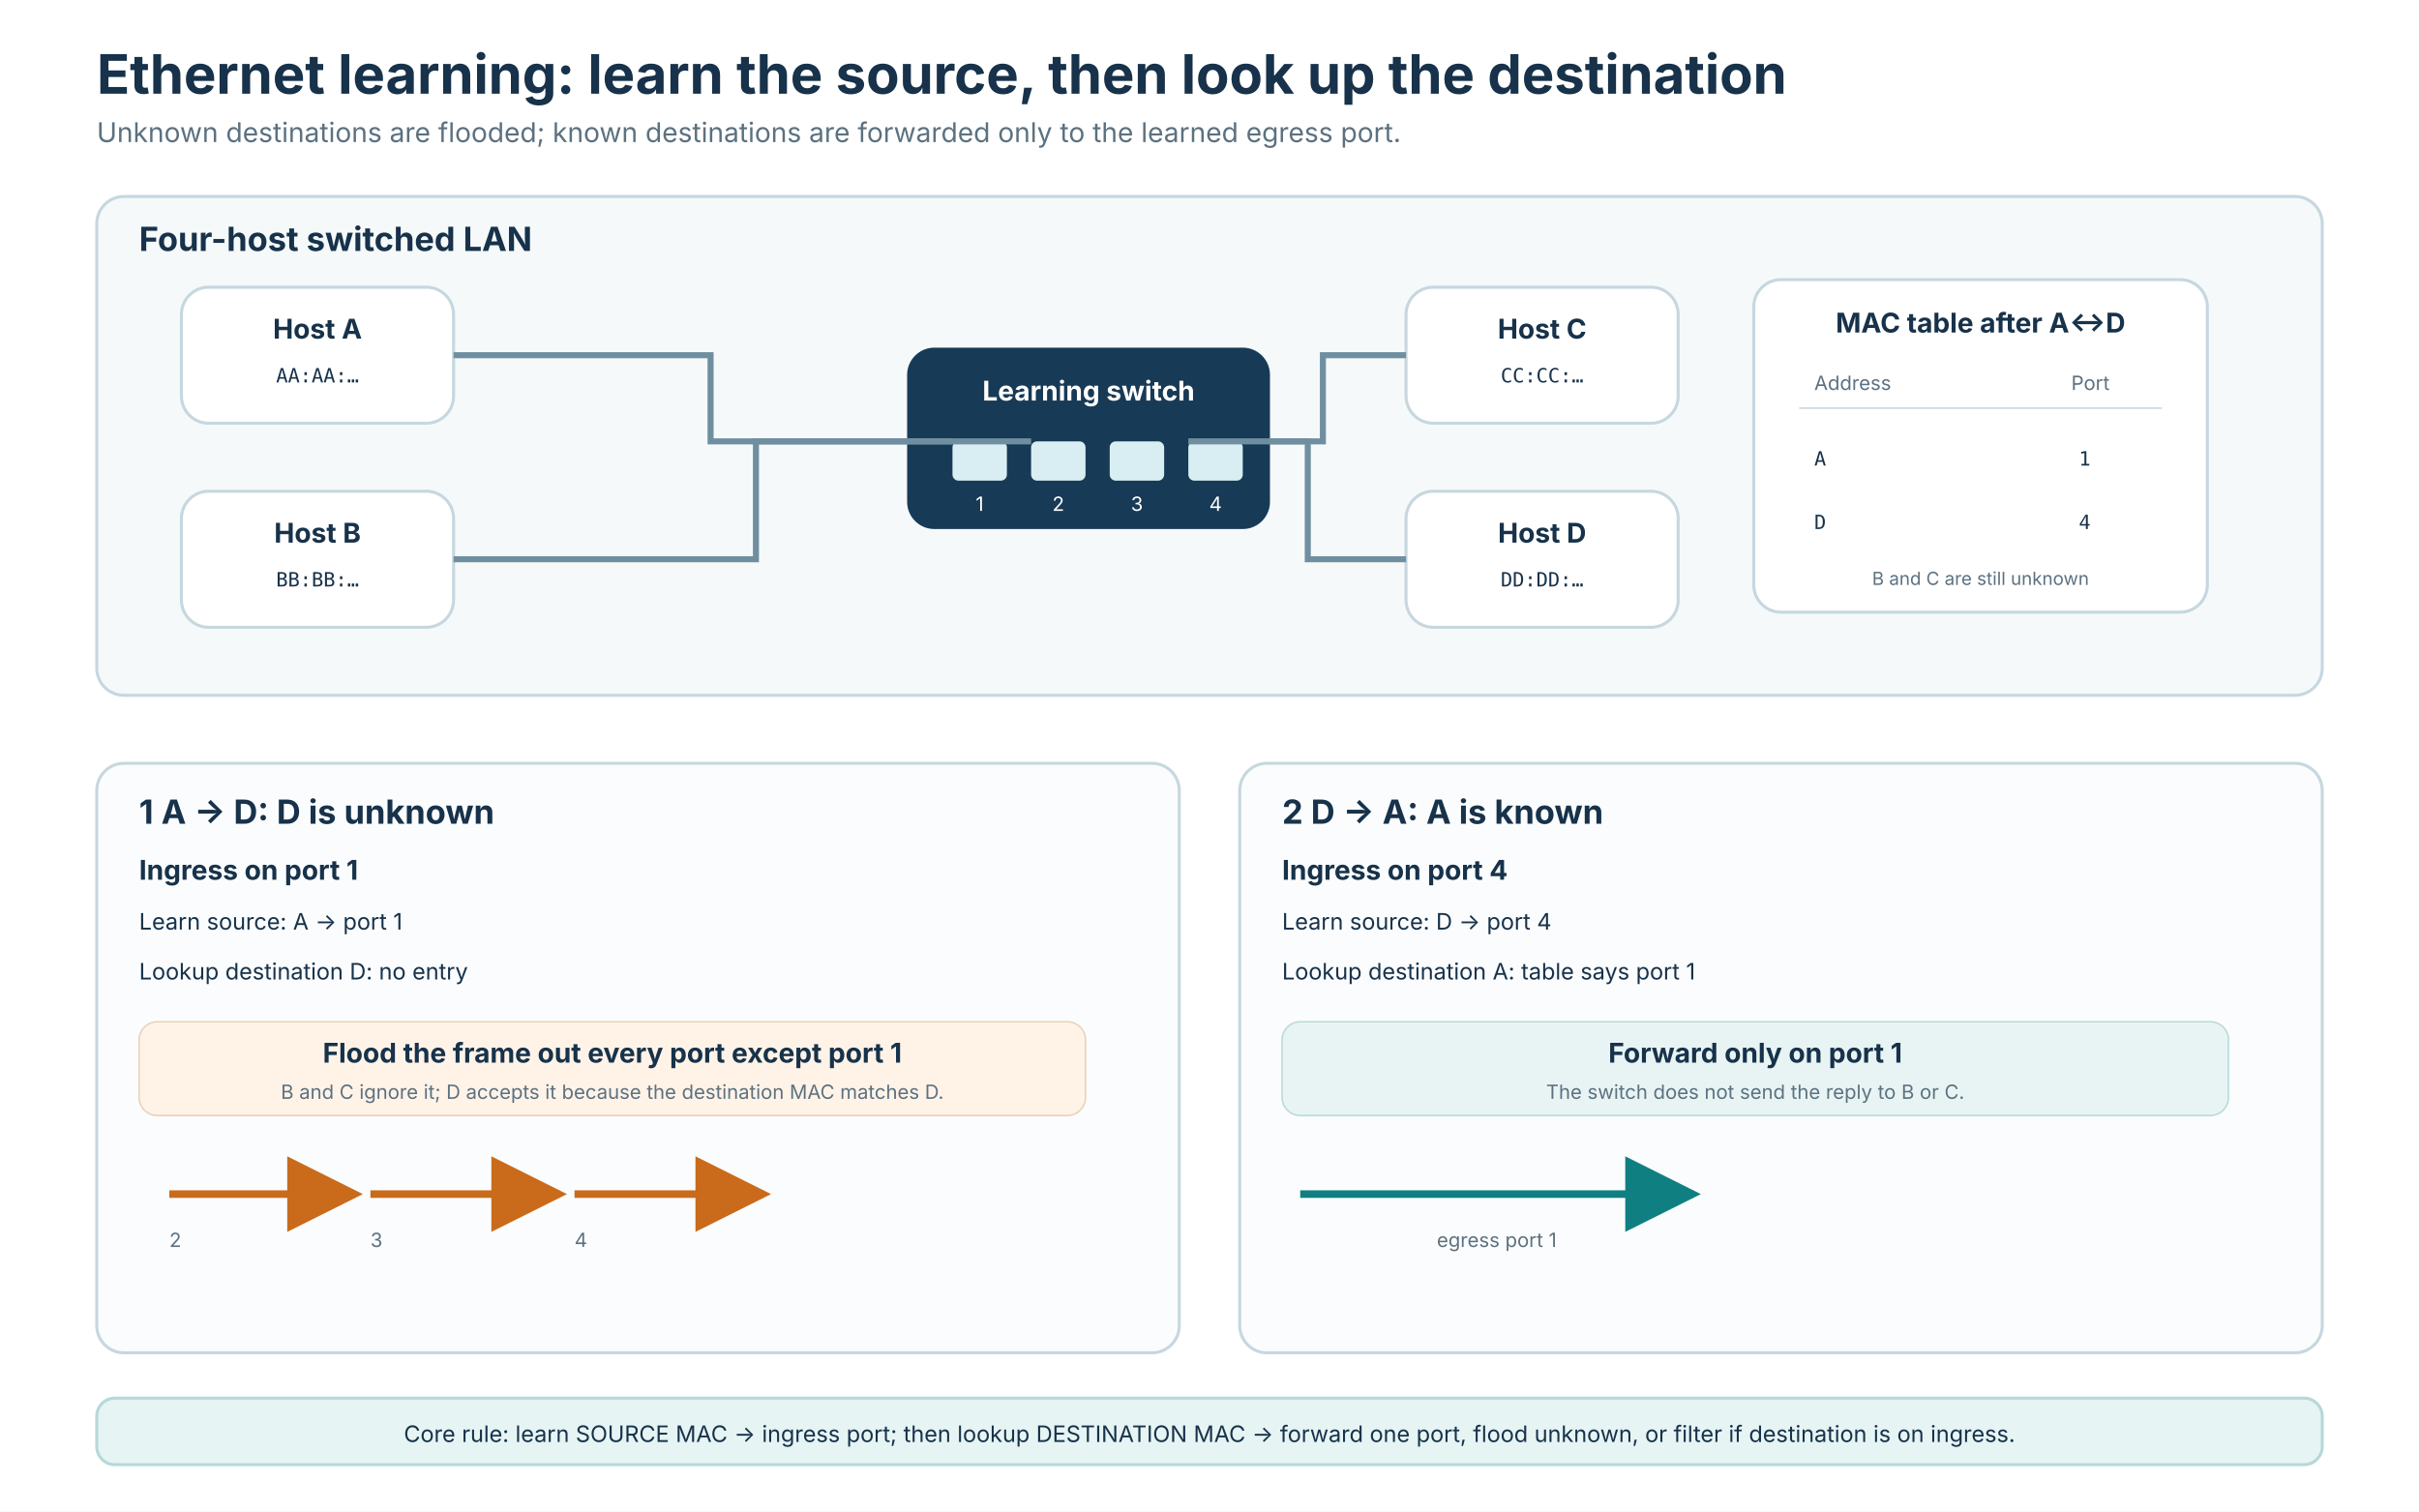
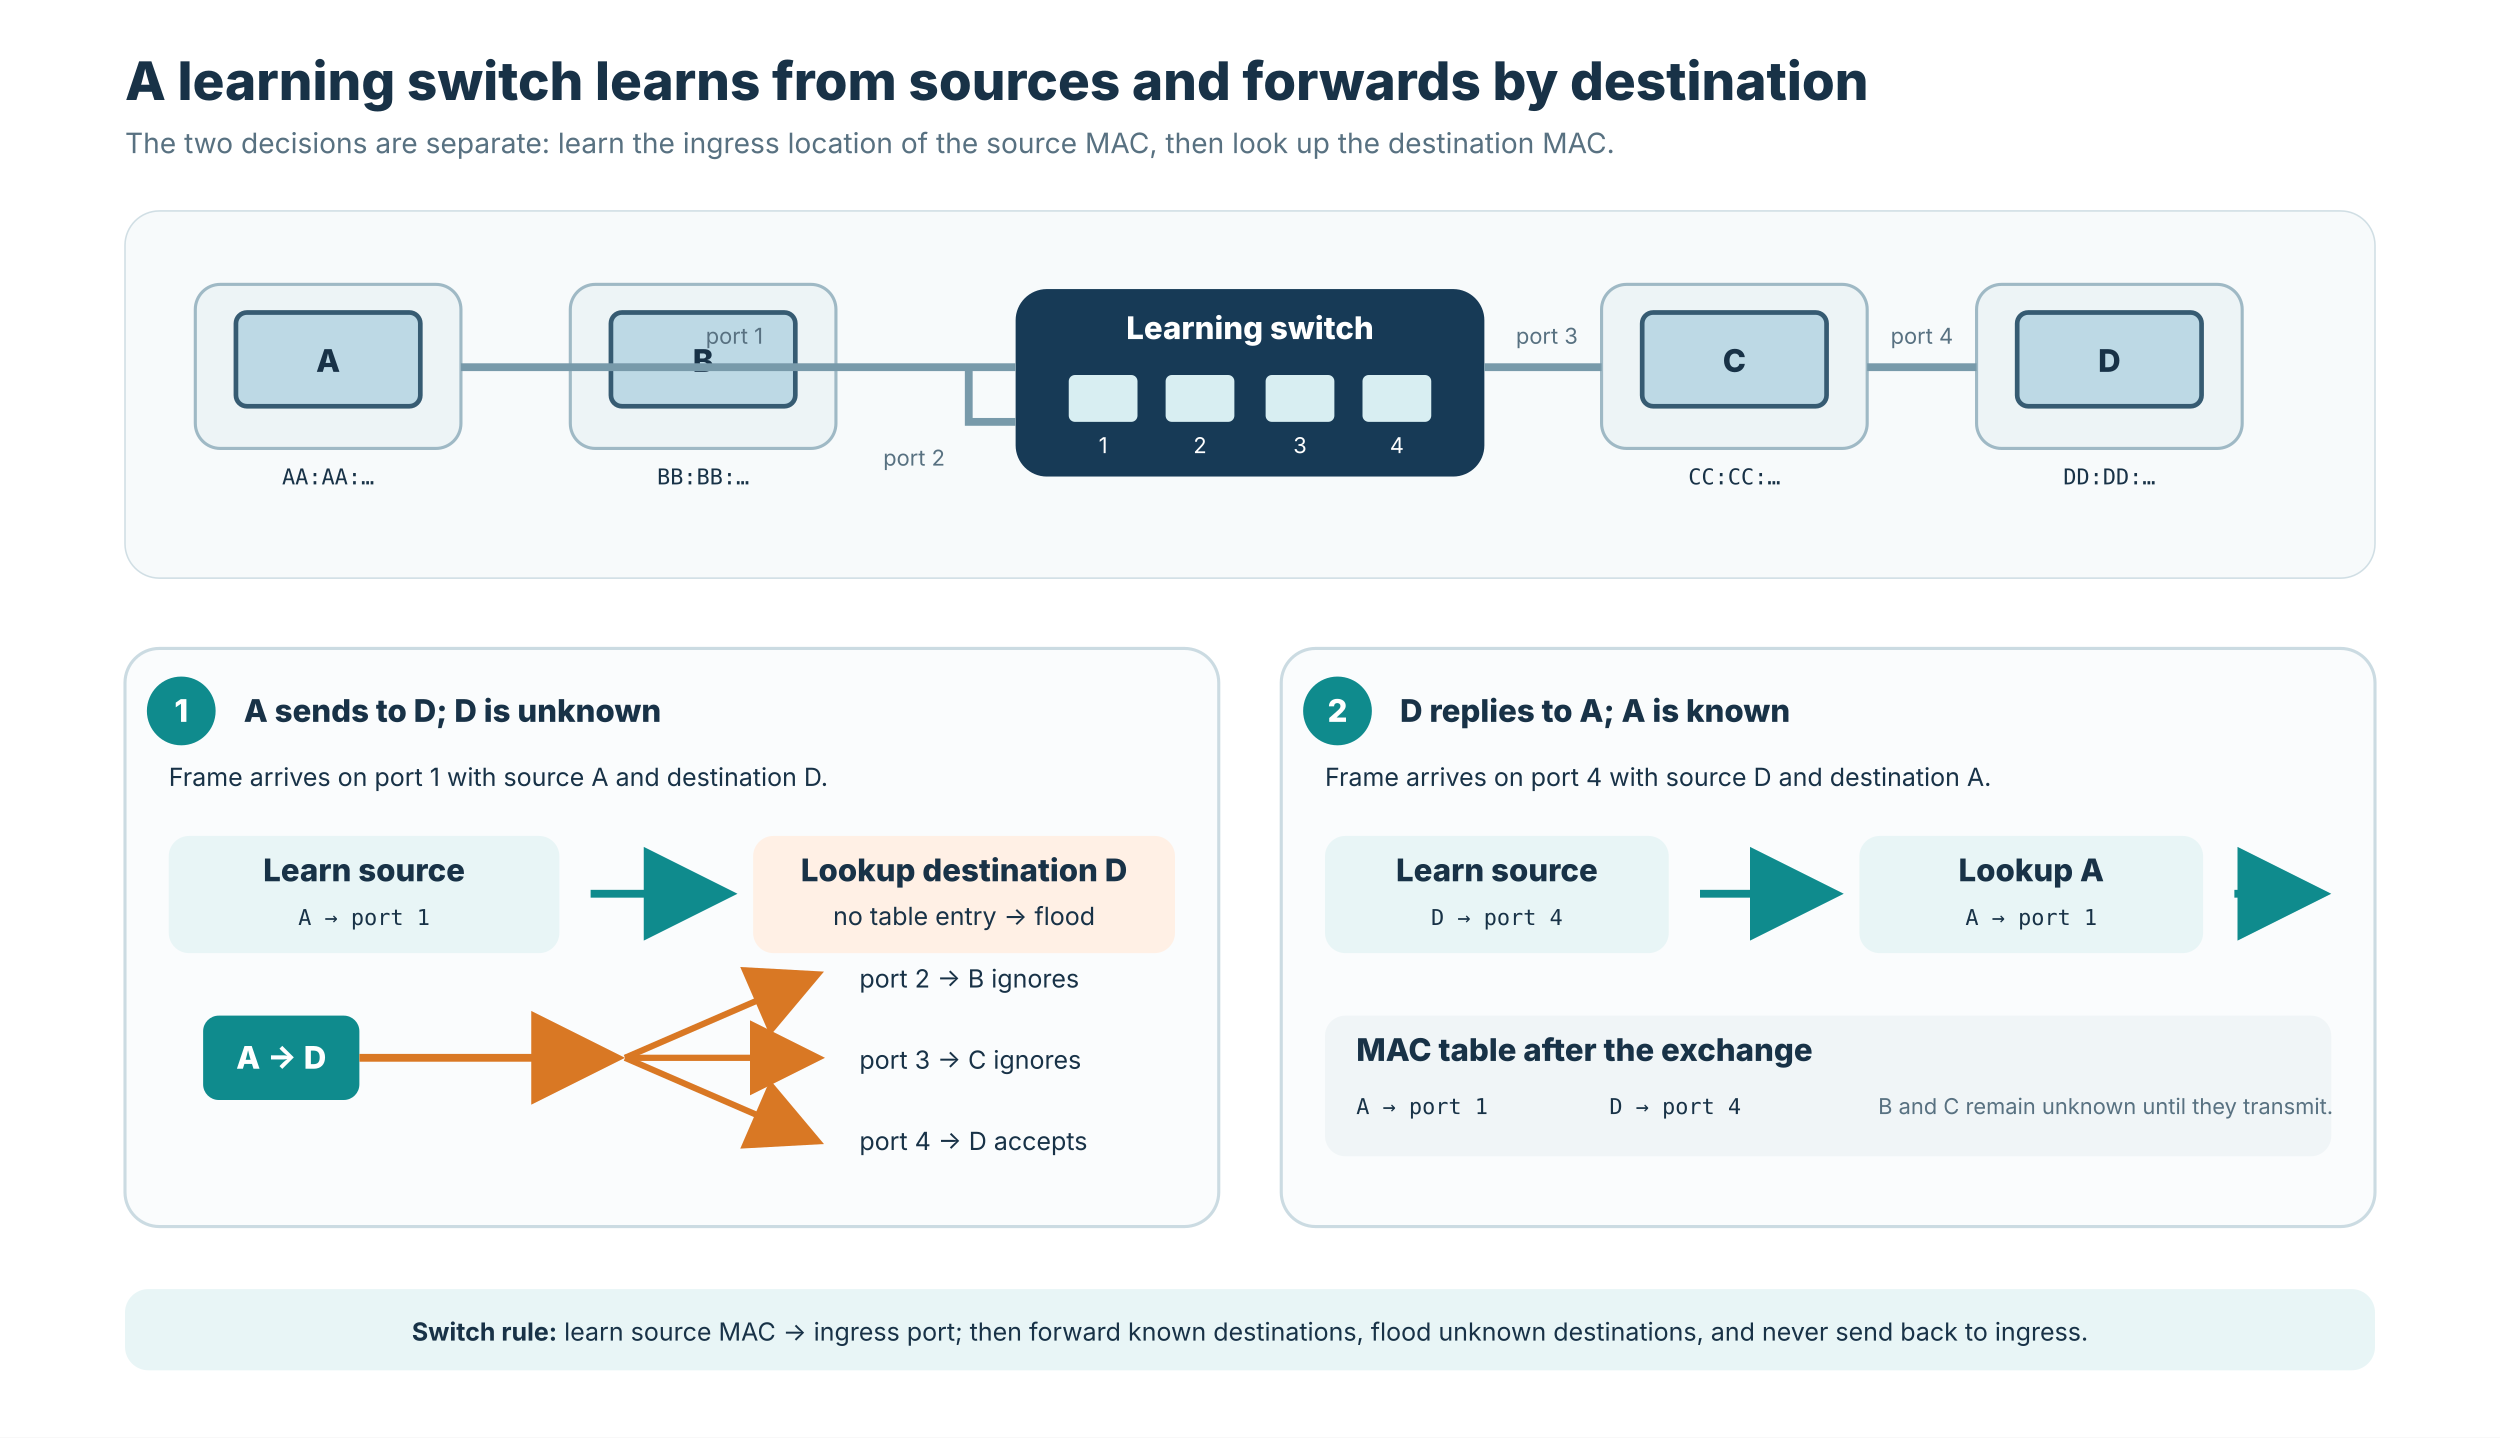
- <svg xmlns="http://www.w3.org/2000/svg" viewBox="0 0 1600 1000" role="img" aria-labelledby="title desc">
+ <svg xmlns="http://www.w3.org/2000/svg" viewBox="0 0 1600 920" role="img" aria-labelledby="title desc">
  <style>
- text{font-family:Inter,ui-sans-serif,system-ui,-apple-system,"Segoe UI",sans-serif;fill:#17324a}
- .title{font-size:36px;font-weight:750}.subtitle{font-size:18px;fill:#5c7180}.section{font-size:22px;font-weight:720}
- .label{font-size:18px;font-weight:700}.body{font-size:15px}.small{font-size:13px;fill:#5c7180}.tiny{font-size:12px;fill:#5c7180}
- .mono{font-family:ui-monospace,SFMono-Regular,Consolas,monospace;font-size:13px}.white{fill:#fff}.teal{fill:#0f7f82}.blue{fill:#2b6e96}.orange{fill:#c96b1b}
- .card{fill:#f8fbfc;stroke:#c6d7df;stroke-width:2}.soft{fill:#edf5f7}.navy{fill:#173a56}.rule{stroke:#8fa9b6;stroke-width:3}.thin{stroke:#9db2bc;stroke-width:2}
+   text{font-family:Inter,ui-sans-serif,system-ui,-apple-system,"Segoe UI",sans-serif;fill:#183247}
+   .title{font-size:34px;font-weight:760}.subtitle{font-size:18px;fill:#587181}
+   .head{font-size:20px;font-weight:760}.body{font-size:16px}.small{font-size:14px;fill:#587181}
+   .mono{font-family:ui-monospace,SFMono-Regular,Consolas,monospace;font-size:14px}.white{fill:#fff}
</style>
-   <rect width="1600" height="1000" fill="#fff" />
+   <rect width="1600" height="920" fill="#fff" />
+   <text x="80" y="64" class="title">A learning switch learns from sources and forwards by destination</text>
+   <text x="80" y="98" class="subtitle">The two decisions are separate: learn the ingress location of the source MAC, then look up the destination MAC.</text>
  <defs>
-     <marker id="arr" markerWidth="10" markerHeight="10" refX="9" refY="5" orient="auto">
-       <path d="M0 0L10 5L0 10z" fill="#0f7f82" />
+     <marker id="teal" markerWidth="12" markerHeight="12" refX="10" refY="6" orient="auto">
+       <path d="M0 0l12 6-12 6z" fill="#0f8b8d" />
    </marker>
-     <marker id="arr2" markerWidth="10" markerHeight="10" refX="9" refY="5" orient="auto">
-       <path d="M0 0L10 5L0 10z" fill="#c96b1b" />
+     <marker id="orange" markerWidth="12" markerHeight="12" refX="10" refY="6" orient="auto">
+       <path d="M0 0l12 6-12 6z" fill="#d97824" />
    </marker>
  </defs>
-   <text x="64" y="62" class="title">Ethernet learning: learn the source, then look up the destination</text>
-   <text x="64" y="94" class="subtitle">Unknown destinations are flooded; known destinations are forwarded only to the learned egress port.</text>
-   <rect x="64" y="130" width="1472" height="330" rx="18" fill="#f5f9fa" stroke="#c6d7df" stroke-width="2" />
-   <text x="92" y="166" class="section">Four-host switched LAN</text>
-   <rect x="600" y="230" width="240" height="120" rx="18" fill="#173a56" />
-   <text x="720" y="265" class="label white" text-anchor="middle">Learning switch</text>
-   <rect x="630" y="292" width="36" height="26" rx="4" fill="#d8eef2" />
-   <text x="648" y="338" class="small white" text-anchor="middle">1</text>
-   <rect x="682" y="292" width="36" height="26" rx="4" fill="#d8eef2" />
-   <text x="700" y="338" class="small white" text-anchor="middle">2</text>
-   <rect x="734" y="292" width="36" height="26" rx="4" fill="#d8eef2" />
-   <text x="752" y="338" class="small white" text-anchor="middle">3</text>
-   <rect x="786" y="292" width="36" height="26" rx="4" fill="#d8eef2" />
-   <text x="804" y="338" class="small white" text-anchor="middle">4</text>
-   <rect x="120" y="190" width="180" height="90" rx="18" fill="#fff" stroke="#c6d7df" stroke-width="2" />
-   <text x="210" y="224" class="label" text-anchor="middle">Host A</text>
-   <text x="210" y="253" class="mono" text-anchor="middle">AA:AA:…</text>
-   <rect x="120" y="325" width="180" height="90" rx="18" fill="#fff" stroke="#c6d7df" stroke-width="2" />
-   <text x="210" y="359" class="label" text-anchor="middle">Host B</text>
-   <text x="210" y="388" class="mono" text-anchor="middle">BB:BB:…</text>
-   <rect x="930" y="190" width="180" height="90" rx="18" fill="#fff" stroke="#c6d7df" stroke-width="2" />
-   <text x="1020" y="224" class="label" text-anchor="middle">Host C</text>
-   <text x="1020" y="253" class="mono" text-anchor="middle">CC:CC:…</text>
-   <rect x="930" y="325" width="180" height="90" rx="18" fill="#fff" stroke="#c6d7df" stroke-width="2" />
-   <text x="1020" y="359" class="label" text-anchor="middle">Host D</text>
-   <text x="1020" y="388" class="mono" text-anchor="middle">DD:DD:…</text>
-   <path d="M300 235H470V292H630" fill="none" stroke="#6f8fa0" stroke-width="4" />
-   <path d="M300 370H500V292H682" fill="none" stroke="#6f8fa0" stroke-width="4" />
-   <path d="M840 292H875V235H930" fill="none" stroke="#6f8fa0" stroke-width="4" />
-   <path d="M786 292H865V370H930" fill="none" stroke="#6f8fa0" stroke-width="4" />
-   <rect x="1160" y="185" width="300" height="220" rx="18" fill="#fff" stroke="#c6d7df" stroke-width="2" />
-   <text x="1310" y="220" class="label" text-anchor="middle">MAC table after A↔D</text>
-   <text x="1200" y="258" class="small">Address</text>
-   <text x="1370" y="258" class="small">Port</text>
-   <line x1="1190" y1="270" x2="1430" y2="270" stroke="#c6d7df" />
-   <text x="1200" y="308" class="mono">A</text>
-   <text x="1375" y="308" class="mono">1</text>
-   <text x="1200" y="350" class="mono">D</text>
-   <text x="1375" y="350" class="mono">4</text>
-   <text x="1310" y="387" class="tiny" text-anchor="middle">B and C are still unknown</text>
-   <rect x="64" y="505" width="716" height="390" rx="18" fill="#fbfcfd" stroke="#c6d7df" stroke-width="2" />
-   <text x="92" y="545" class="section">1  A → D: D is unknown</text>
-   <text x="92" y="582" class="label">Ingress on port 1</text>
-   <text x="92" y="615" class="body">Learn source: A → port 1</text>
-   <text x="92" y="648" class="body">Lookup destination D: no entry</text>
-   <rect x="92" y="676" width="626" height="62" rx="12" fill="#fff3e8" stroke="#ead0b9" />
-   <text x="405" y="703" class="label" text-anchor="middle">Flood the frame out every port except port 1</text>
-   <text x="405" y="727" class="small" text-anchor="middle">B and C ignore it; D accepts it because the destination MAC matches D.</text>
-   <path d="M112 790H235" stroke="#c96b1b" stroke-width="5" marker-end="url(#arr2)" />
-   <path d="M245 790H370" stroke="#c96b1b" stroke-width="5" marker-end="url(#arr2)" />
-   <path d="M380 790H505" stroke="#c96b1b" stroke-width="5" marker-end="url(#arr2)" />
-   <text x="112" y="825" class="small">2</text>
-   <text x="245" y="825" class="small">3</text>
-   <text x="380" y="825" class="small">4</text>
-   <rect x="820" y="505" width="716" height="390" rx="18" fill="#fbfcfd" stroke="#c6d7df" stroke-width="2" />
-   <text x="848" y="545" class="section">2  D → A: A is known</text>
-   <text x="848" y="582" class="label">Ingress on port 4</text>
-   <text x="848" y="615" class="body">Learn source: D → port 4</text>
-   <text x="848" y="648" class="body">Lookup destination A: table says port 1</text>
-   <rect x="848" y="676" width="626" height="62" rx="12" fill="#e8f4f4" stroke="#b9d9d7" />
-   <text x="1161" y="703" class="label" text-anchor="middle">Forward only on port 1</text>
-   <text x="1161" y="727" class="small" text-anchor="middle">The switch does not send the reply to B or C.</text>
-   <path d="M860 790H1120" stroke="#0f7f82" stroke-width="5" marker-end="url(#arr)" />
-   <text x="990" y="825" class="small" text-anchor="middle">egress port 1</text>
-   <rect x="64" y="925" width="1472" height="44" rx="12" fill="#e6f4f4" stroke="#b5d9d8" stroke-width="2" />
-   <text x="800" y="954" class="body" text-anchor="middle">Core rule: learn SOURCE MAC → ingress port; then lookup DESTINATION MAC → forward one port, flood unknown, or filter if destination is on ingress.</text>
+   <rect x="80" y="135" width="1440" height="235" rx="22" fill="#f7fafb" stroke="#d0dee4" />
+   <g transform="translate(125,182)">
+     <rect width="170" height="105" rx="16" fill="#edf4f6" stroke="#9fb9c5" stroke-width="2" />
+     <rect x="26" y="18" width="118" height="60" rx="7" fill="#bdd9e5" stroke="#365b72" stroke-width="3" />
+     <text x="85" y="56" text-anchor="middle" class="head">A</text>
+     <text x="85" y="128" text-anchor="middle" class="mono">AA:AA:…</text>
+   </g>
+   <g transform="translate(365,182)">
+     <rect width="170" height="105" rx="16" fill="#edf4f6" stroke="#9fb9c5" stroke-width="2" />
+     <rect x="26" y="18" width="118" height="60" rx="7" fill="#bdd9e5" stroke="#365b72" stroke-width="3" />
+     <text x="85" y="56" text-anchor="middle" class="head">B</text>
+     <text x="85" y="128" text-anchor="middle" class="mono">BB:BB:…</text>
+   </g>
+   <g transform="translate(1265,182)">
+     <rect width="170" height="105" rx="16" fill="#edf4f6" stroke="#9fb9c5" stroke-width="2" />
+     <rect x="26" y="18" width="118" height="60" rx="7" fill="#bdd9e5" stroke="#365b72" stroke-width="3" />
+     <text x="85" y="56" text-anchor="middle" class="head">D</text>
+     <text x="85" y="128" text-anchor="middle" class="mono">DD:DD:…</text>
+   </g>
+   <g transform="translate(1025,182)">
+     <rect width="170" height="105" rx="16" fill="#edf4f6" stroke="#9fb9c5" stroke-width="2" />
+     <rect x="26" y="18" width="118" height="60" rx="7" fill="#bdd9e5" stroke="#365b72" stroke-width="3" />
+     <text x="85" y="56" text-anchor="middle" class="head">C</text>
+     <text x="85" y="128" text-anchor="middle" class="mono">CC:CC:…</text>
+   </g>
+   <g transform="translate(650,185)">
+     <rect width="300" height="120" rx="20" fill="#173a56" />
+     <text x="150" y="32" text-anchor="middle" class="head white">Learning switch</text>
+     <g fill="#d8eef2">
+       <rect x="34" y="55" width="44" height="30" rx="4" />
+       <rect x="96" y="55" width="44" height="30" rx="4" />
+       <rect x="160" y="55" width="44" height="30" rx="4" />
+       <rect x="222" y="55" width="44" height="30" rx="4" />
+     </g>
+     <text x="56" y="105" text-anchor="middle" class="small white">1</text>
+     <text x="118" y="105" text-anchor="middle" class="small white">2</text>
+     <text x="182" y="105" text-anchor="middle" class="small white">3</text>
+     <text x="244" y="105" text-anchor="middle" class="small white">4</text>
+   </g>
+   <path d="M295 235H650M535 235H620V270H650M950 235h75M1195 235h70" fill="none" stroke="#789aaa" stroke-width="5" />
+   <text x="470" y="220" text-anchor="middle" class="small">port 1</text>
+   <text x="585" y="298" text-anchor="middle" class="small">port 2</text>
+   <text x="990" y="220" text-anchor="middle" class="small">port 3</text>
+   <text x="1230" y="220" text-anchor="middle" class="small">port 4</text>
+   <g transform="translate(80,415)">
+     <rect width="700" height="370" rx="22" fill="#fafcfd" stroke="#cbdbe2" stroke-width="2" />
+     <circle cx="36" cy="40" r="22" fill="#0f8b8d" />
+     <text x="36" y="47" text-anchor="middle" class="head white">1</text>
+     <text x="76" y="47" class="head">A sends to D; D is unknown</text>
+     <text x="28" y="88" class="body">Frame arrives on port 1 with source A and destination D.</text>
+     <rect x="28" y="120" width="250" height="75" rx="13" fill="#e8f5f6" />
+     <text x="153" y="149" text-anchor="middle" class="head">Learn source</text>
+     <text x="153" y="177" text-anchor="middle" class="mono">A → port 1</text>
+     <line x1="298" y1="157" x2="382" y2="157" stroke="#0f8b8d" stroke-width="5" marker-end="url(#teal)" />
+     <rect x="402" y="120" width="270" height="75" rx="13" fill="#fff0e5" />
+     <text x="537" y="149" text-anchor="middle" class="head">Lookup destination D</text>
+     <text x="537" y="177" text-anchor="middle" class="body">no table entry → flood</text>
+     <g transform="translate(50,235)">
+       <rect width="100" height="54" rx="10" fill="#0f8b8d" />
+       <text x="50" y="34" text-anchor="middle" class="head white">A → D</text>
+       <line x1="100" y1="27" x2="260" y2="27" stroke="#d97824" stroke-width="5" marker-end="url(#orange)" />
+       <line x1="270" y1="27" x2="390" y2="-25" stroke="#d97824" stroke-width="4" marker-end="url(#orange)" />
+       <line x1="270" y1="27" x2="390" y2="27" stroke="#d97824" stroke-width="4" marker-end="url(#orange)" />
+       <line x1="270" y1="27" x2="390" y2="79" stroke="#d97824" stroke-width="4" marker-end="url(#orange)" />
+       <text x="420" y="-18" class="body">port 2 → B ignores</text>
+       <text x="420" y="34" class="body">port 3 → C ignores</text>
+       <text x="420" y="86" class="body">port 4 → D accepts</text>
+     </g>
+   </g>
+   <g transform="translate(820,415)">
+     <rect width="700" height="370" rx="22" fill="#fafcfd" stroke="#cbdbe2" stroke-width="2" />
+     <circle cx="36" cy="40" r="22" fill="#0f8b8d" />
+     <text x="36" y="47" text-anchor="middle" class="head white">2</text>
+     <text x="76" y="47" class="head">D replies to A; A is known</text>
+     <text x="28" y="88" class="body">Frame arrives on port 4 with source D and destination A.</text>
+     <rect x="28" y="120" width="220" height="75" rx="13" fill="#e8f5f6" />
+     <text x="138" y="149" text-anchor="middle" class="head">Learn source</text>
+     <text x="138" y="177" text-anchor="middle" class="mono">D → port 4</text>
+     <line x1="268" y1="157" x2="350" y2="157" stroke="#0f8b8d" stroke-width="5" marker-end="url(#teal)" />
+     <rect x="370" y="120" width="220" height="75" rx="13" fill="#e8f5f6" />
+     <text x="480" y="149" text-anchor="middle" class="head">Lookup A</text>
+     <text x="480" y="177" text-anchor="middle" class="mono">A → port 1</text>
+     <line x1="610" y1="157" x2="662" y2="157" stroke="#0f8b8d" stroke-width="5" marker-end="url(#teal)" />
+     <rect x="28" y="235" width="644" height="90" rx="13" fill="#f0f5f7" />
+     <text x="48" y="264" class="head">MAC table after the exchange</text>
+     <text x="48" y="298" class="mono">A → port 1</text>
+     <text x="210" y="298" class="mono">D → port 4</text>
+     <text x="382" y="298" class="small">B and C remain unknown until they transmit.</text>
+   </g>
+   <rect x="80" y="825" width="1440" height="52" rx="15" fill="#e8f5f6" />
+   <text x="800" y="858" text-anchor="middle" class="body">
+     <tspan font-weight="750">Switch rule:</tspan> learn source MAC → ingress port; then forward known destinations, flood unknown destinations, and never send back to ingress.</text>
</svg>
